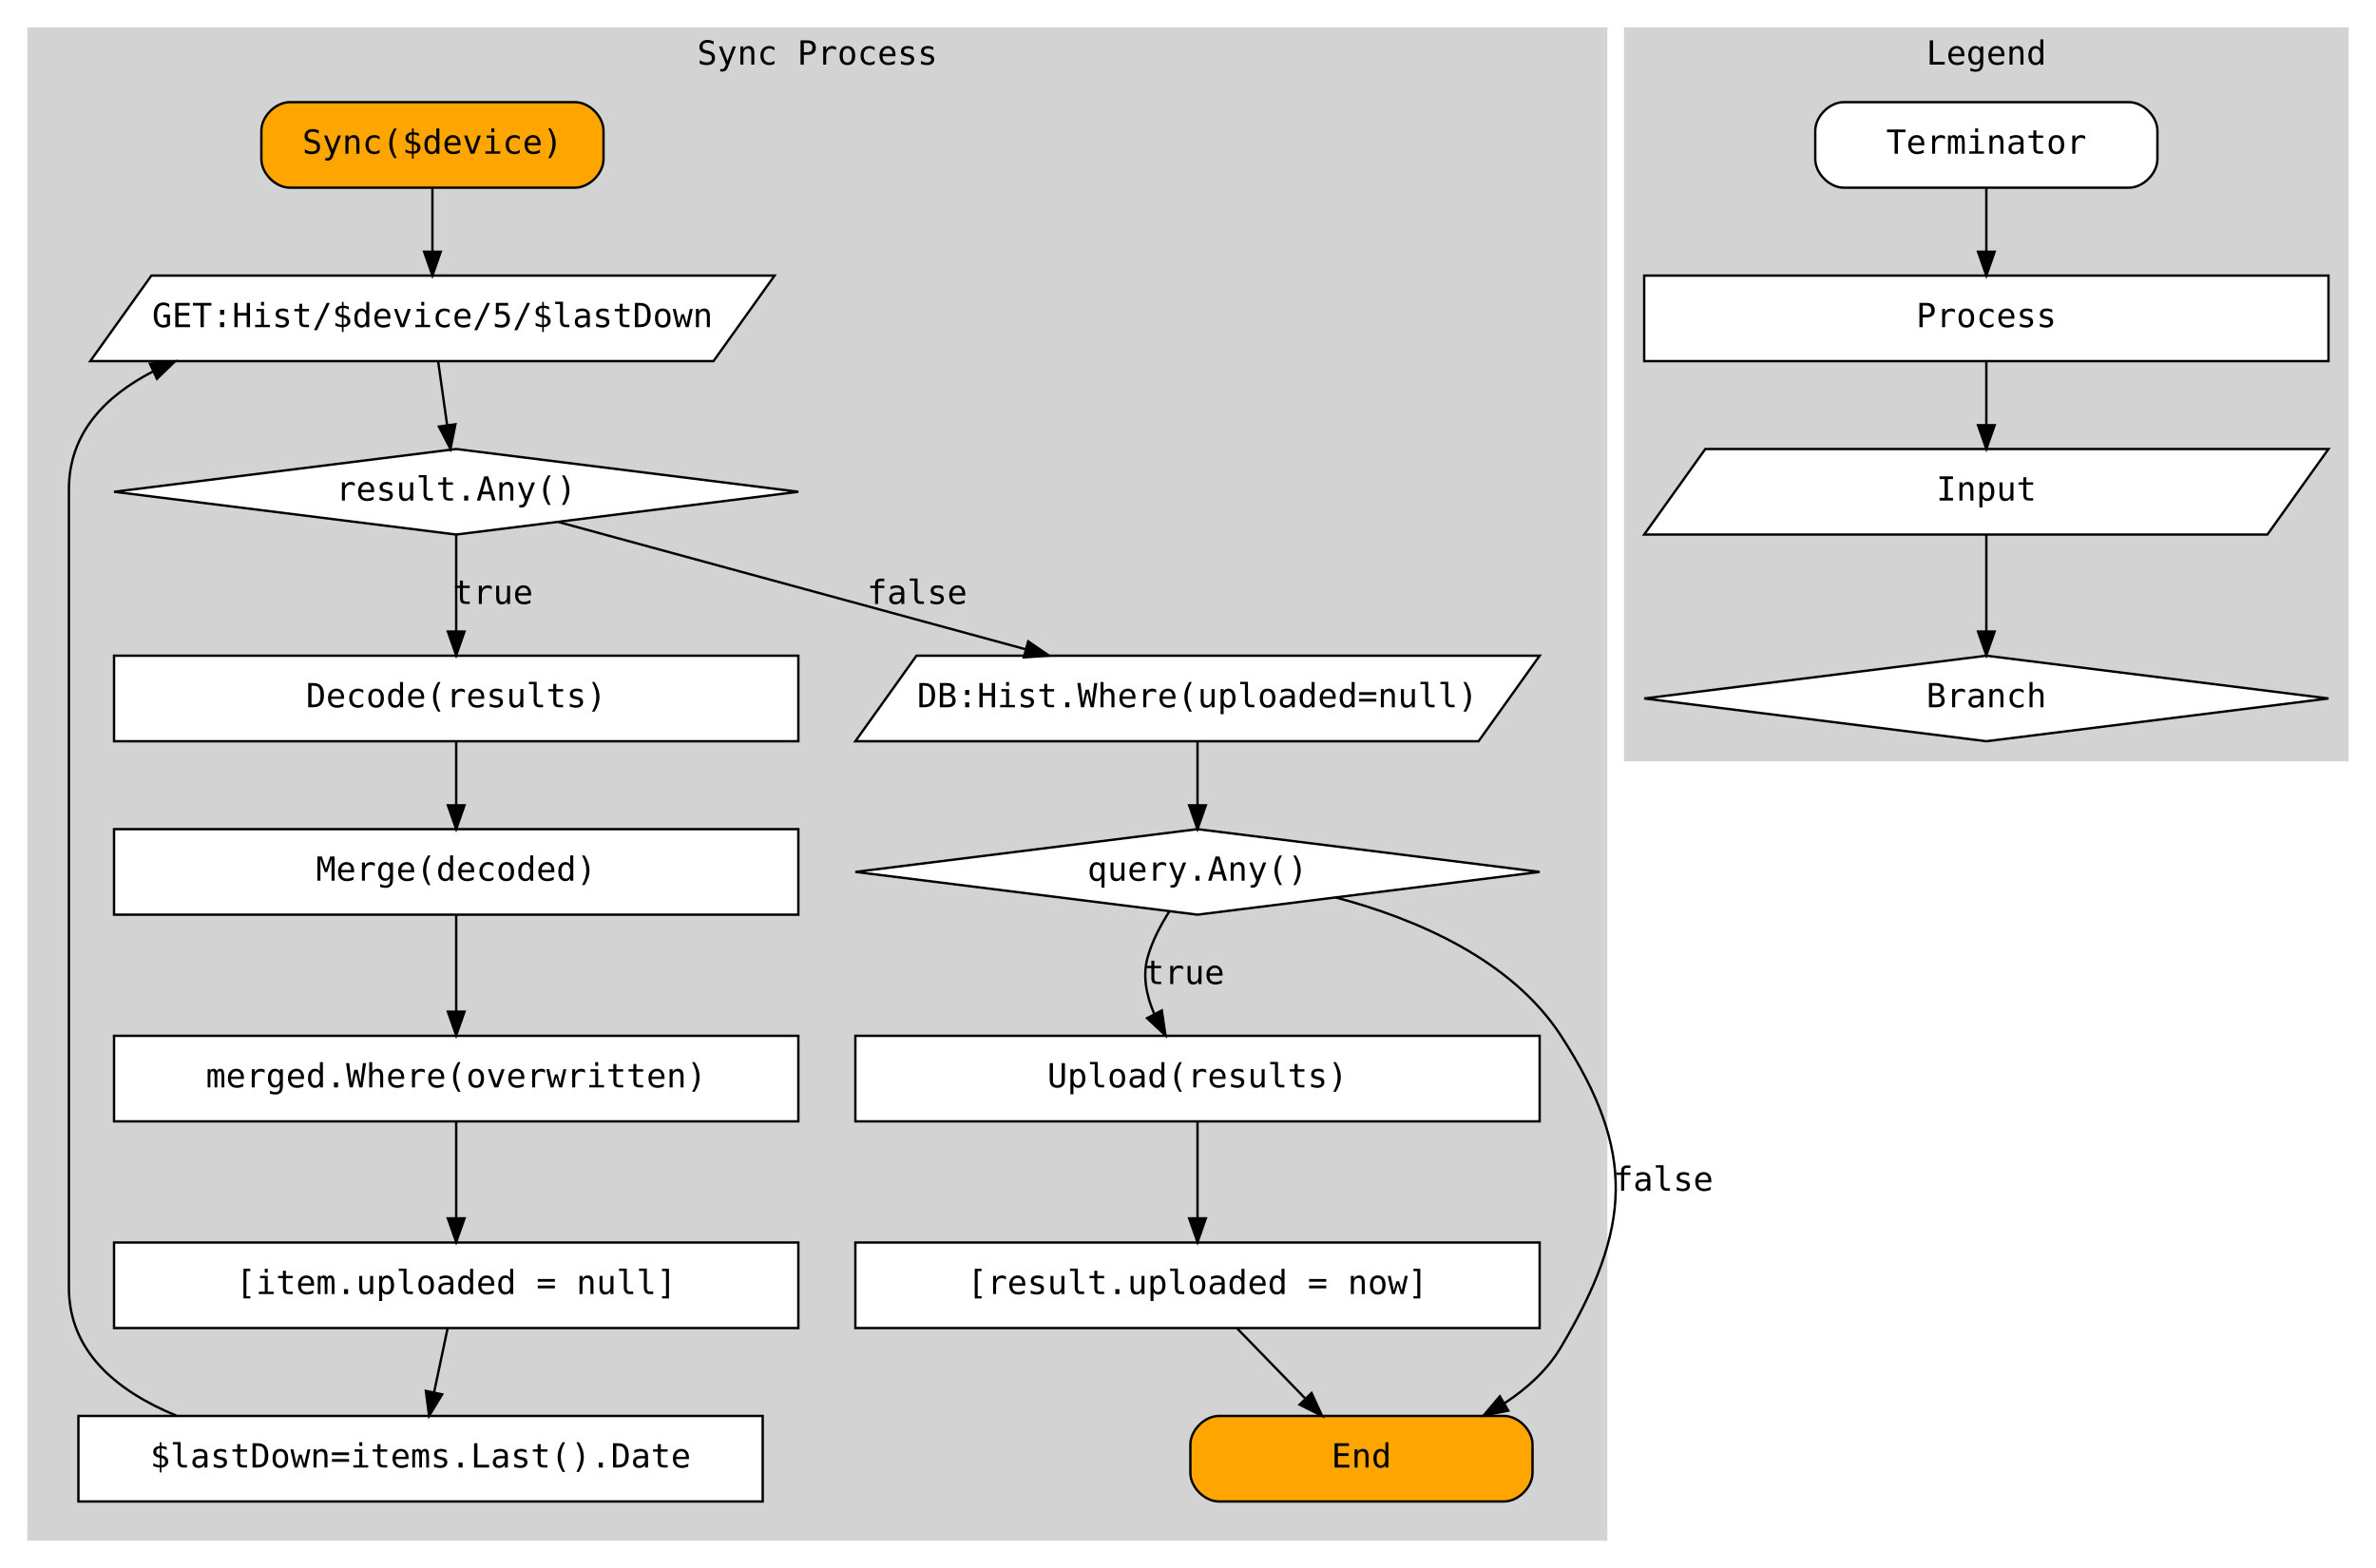
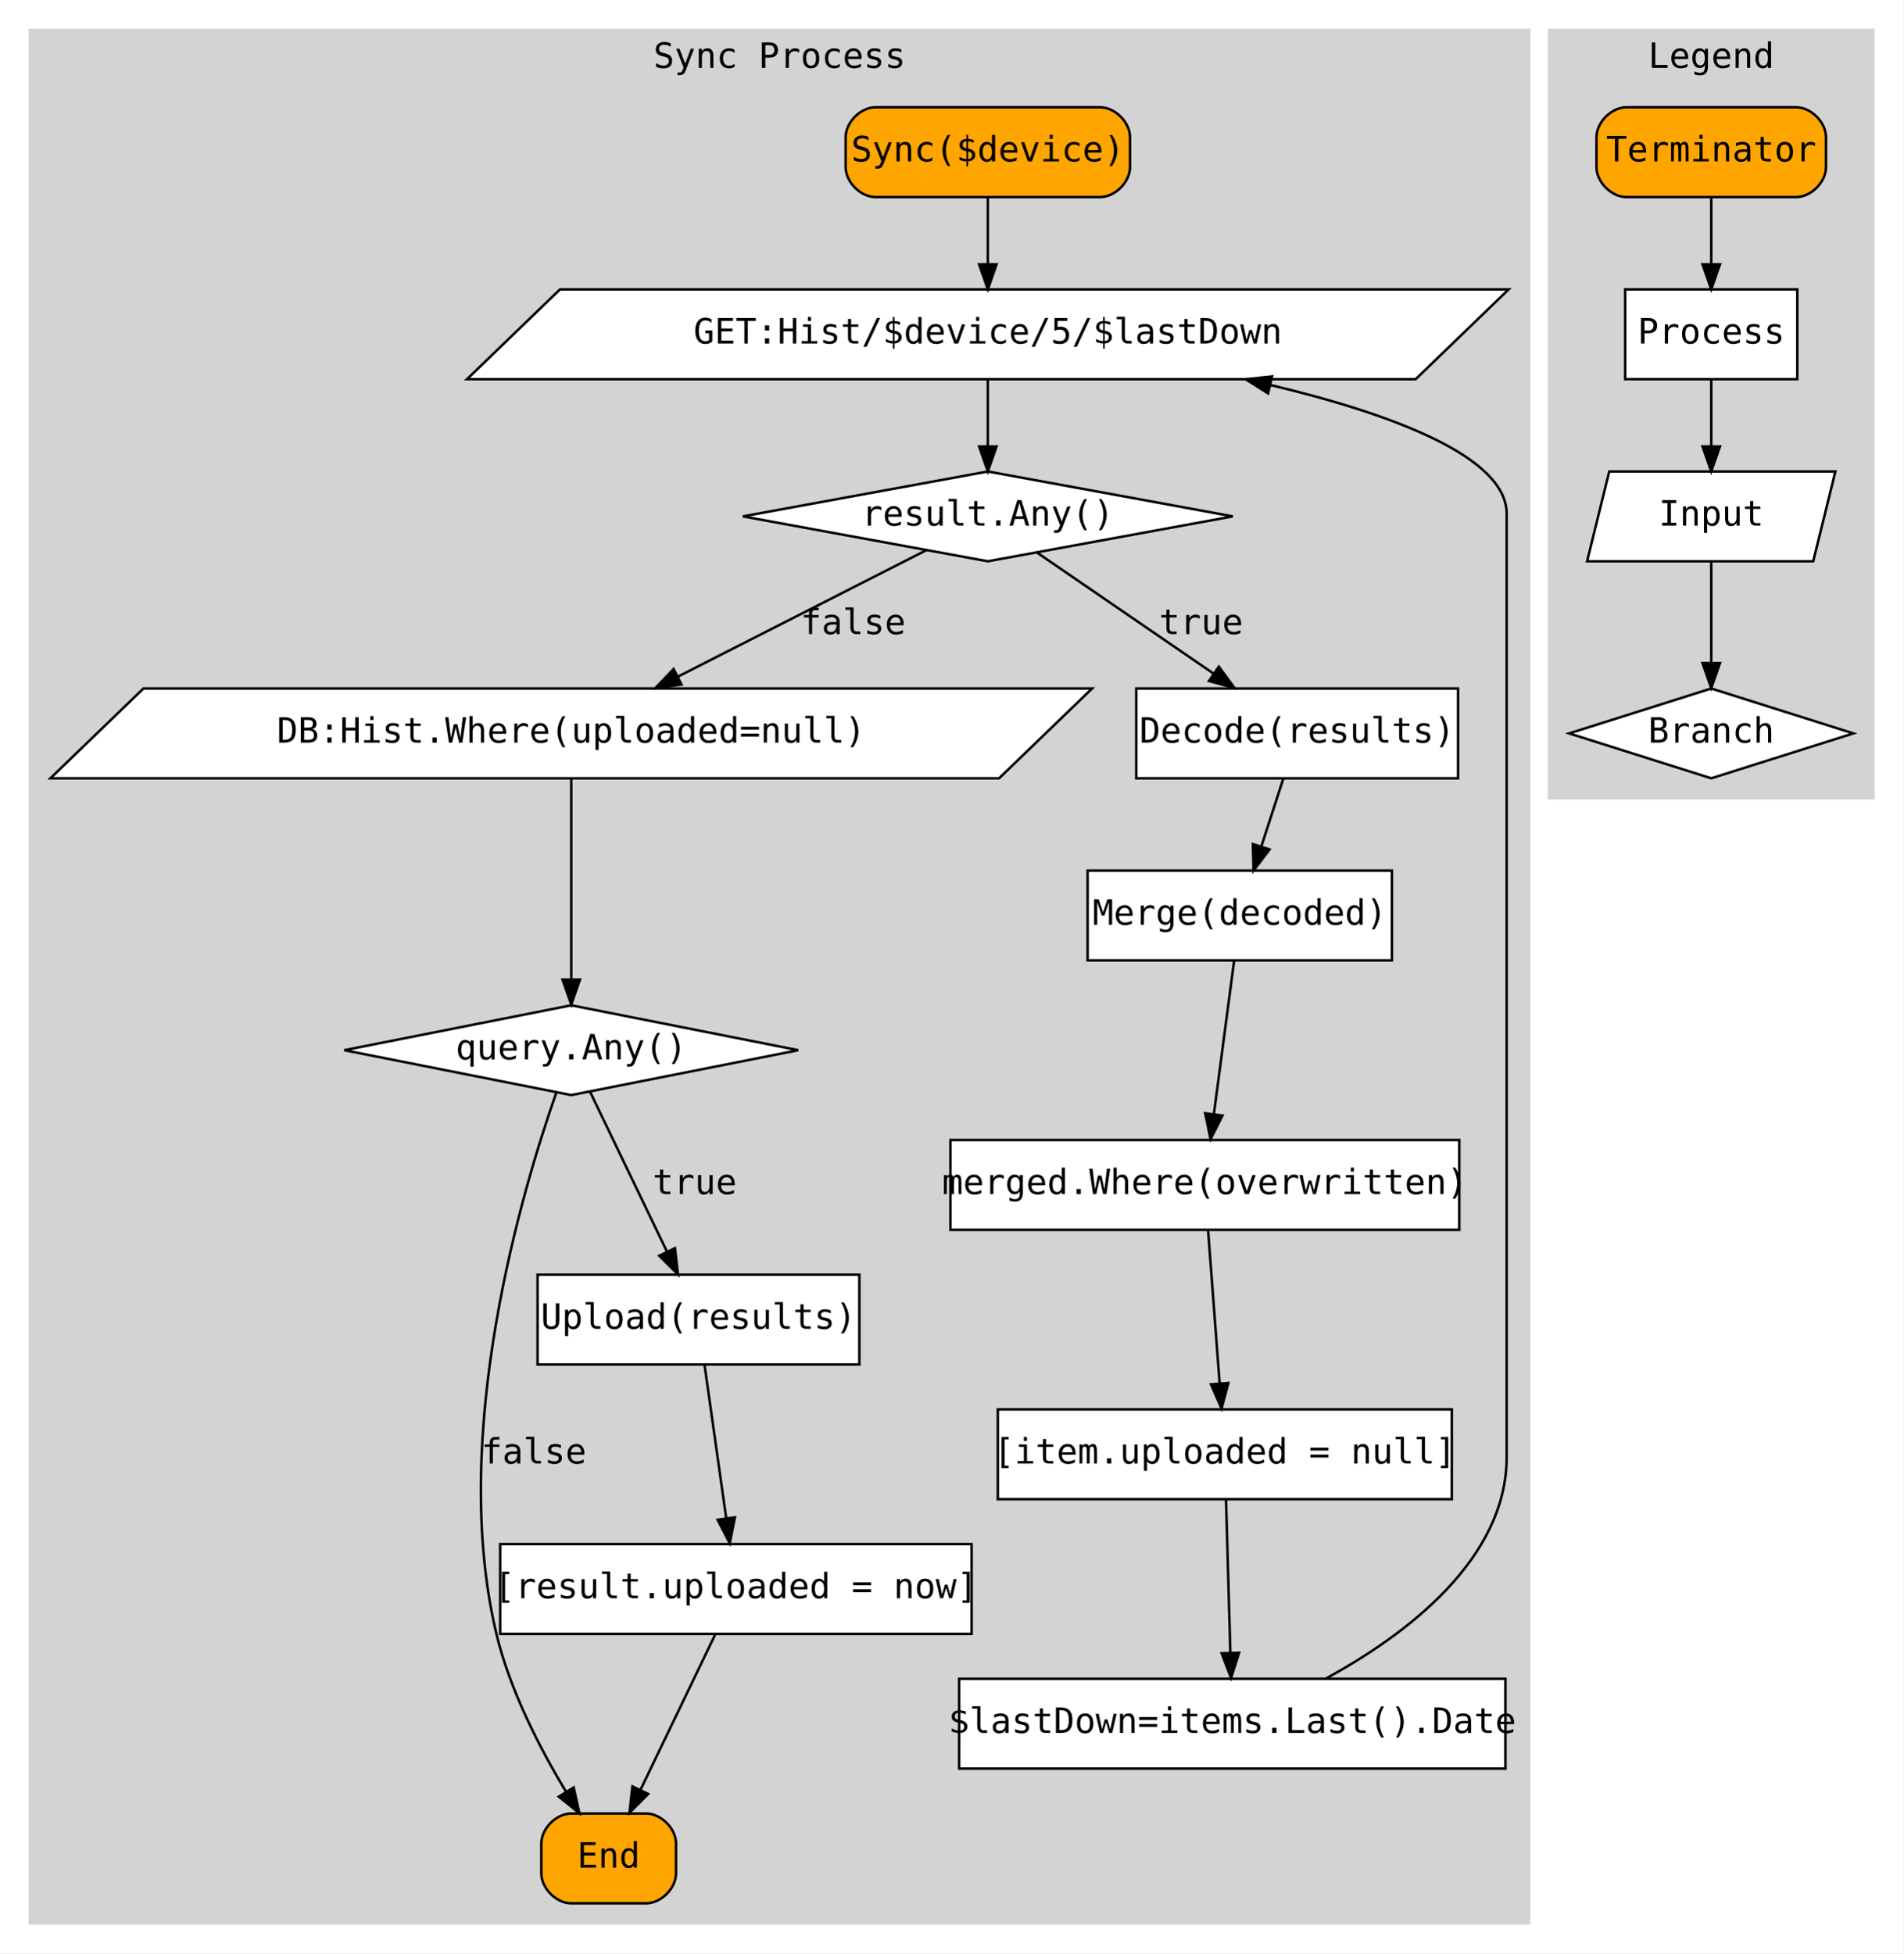
- <svg xmlns="http://www.w3.org/2000/svg" width="1000pt" height="660pt" viewBox="0.00 0.00 1000.00 660.00">
-   <g id="graph0" class="graph" transform="scale(1 1) rotate(0) translate(4 656)">
-     <polygon fill="white" stroke="none" points="-4,4 -4,-656 996,-656 996,4 -4,4" />
+ <svg xmlns="http://www.w3.org/2000/svg" width="763pt" height="783pt" viewBox="0.00 0.00 763.00 783.00">
+   <g id="graph0" class="graph" transform="scale(1 1) rotate(0) translate(4 779)">
+     <polygon fill="white" stroke="none" points="-4,4 -4,-779 759,-779 759,4 -4,4" />
    <g id="clust1" class="cluster">
-       <polygon fill="lightgray" stroke="lightgray" points="8,-8 8,-644 672,-644 672,-8 8,-8" />
-       <text text-anchor="middle" x="340" y="-628.8" font-family="consolas" font-size="14.00">Sync Process</text>
+       <polygon fill="lightgray" stroke="lightgray" points="8,-8 8,-767 609,-767 609,-8 8,-8" />
+       <text text-anchor="middle" x="308.5" y="-751.8" font-family="consolas" font-size="14.00">Sync Process</text>
    </g>
    <g id="clust4" class="cluster">
-       <polygon fill="lightgray" stroke="lightgray" points="16,-16 16,-548 340,-548 340,-16 16,-16" />
-     </g>
-     <g id="clust5" class="cluster">
-       <polygon fill="lightgray" stroke="lightgray" points="348,-89 348,-388 652,-388 652,-89 348,-89" />
-     </g>
-     <g id="clust6" class="cluster">
-       <polygon fill="lightgray" stroke="lightgray" points="680,-336 680,-644 984,-644 984,-336 680,-336" />
-       <text text-anchor="middle" x="832" y="-628.8" font-family="consolas" font-size="14.00">Legend</text>
+       <polygon fill="lightgray" stroke="lightgray" points="617,-459 617,-767 747,-767 747,-459 617,-459" />
+       <text text-anchor="middle" x="682" y="-751.8" font-family="consolas" font-size="14.00">Legend</text>
    </g>
    <g id="node1" class="node">
-       <path fill="orange" stroke="black" d="M238,-613C238,-613 118,-613 118,-613 112,-613 106,-607 106,-601 106,-601 106,-589 106,-589 106,-583 112,-577 118,-577 118,-577 238,-577 238,-577 244,-577 250,-583 250,-589 250,-589 250,-601 250,-601 250,-607 244,-613 238,-613" />
-       <text text-anchor="middle" x="178" y="-591.3" font-family="consolas" font-size="14.00">Sync($device)</text>
+       <path fill="orange" stroke="black" d="M437,-736C437,-736 347,-736 347,-736 341,-736 335,-730 335,-724 335,-724 335,-712 335,-712 335,-706 341,-700 347,-700 347,-700 437,-700 437,-700 443,-700 449,-706 449,-712 449,-712 449,-724 449,-724 449,-730 443,-736 437,-736" />
+       <text text-anchor="middle" x="392" y="-714.3" font-family="consolas" font-size="14.00">Sync($device)</text>
    </g>
    <g id="node3" class="node">
-       <polygon fill="white" stroke="black" points="322,-540 59.719,-540 34,-504 296.281,-504 322,-540" />
-       <text text-anchor="middle" x="178" y="-518.3" font-family="consolas" font-size="14.00">GET:Hist/$device/5/$lastDown</text>
+       <polygon fill="white" stroke="black" points="600.798,-663 220.494,-663 183.202,-627 563.506,-627 600.798,-663" />
+       <text text-anchor="middle" x="392" y="-641.3" font-family="consolas" font-size="14.00">GET:Hist/$device/5/$lastDown</text>
    </g>
    <g id="edge1" class="edge">
-       <path fill="none" stroke="black" d="M178,-576.813C178,-568.789 178,-559.047 178,-550.069" />
-       <polygon fill="black" stroke="black" points="181.5,-550.029 178,-540.029 174.5,-550.029 181.5,-550.029" />
+       <path fill="none" stroke="black" d="M392,-699.813C392,-691.789 392,-682.047 392,-673.069" />
+       <polygon fill="black" stroke="black" points="395.5,-673.029 392,-663.029 388.5,-673.029 395.5,-673.029" />
    </g>
    <g id="node2" class="node">
-       <path fill="orange" stroke="black" d="M629,-60C629,-60 509,-60 509,-60 503,-60 497,-54 497,-48 497,-48 497,-36 497,-36 497,-30 503,-24 509,-24 509,-24 629,-24 629,-24 635,-24 641,-30 641,-36 641,-36 641,-48 641,-48 641,-54 635,-60 629,-60" />
-       <text text-anchor="middle" x="569" y="-38.3" font-family="consolas" font-size="14.00">End</text>
+       <path fill="orange" stroke="black" d="M255,-52C255,-52 225,-52 225,-52 219,-52 213,-46 213,-40 213,-40 213,-28 213,-28 213,-22 219,-16 225,-16 225,-16 255,-16 255,-16 261,-16 267,-22 267,-28 267,-28 267,-40 267,-40 267,-46 261,-52 255,-52" />
+       <text text-anchor="middle" x="240" y="-30.3" font-family="consolas" font-size="14.00">End</text>
    </g>
    <g id="node12" class="node">
-       <polygon fill="white" stroke="black" points="188,-467 44,-449 188,-431 332,-449 188,-467" />
-       <text text-anchor="middle" x="188" y="-445.3" font-family="consolas" font-size="14.00">result.Any()</text>
+       <polygon fill="white" stroke="black" points="392,-590 293.8,-572 392,-554 490.2,-572 392,-590" />
+       <text text-anchor="middle" x="392" y="-568.3" font-family="consolas" font-size="14.00">result.Any()</text>
    </g>
    <g id="edge2" class="edge">
-       <path fill="none" stroke="black" d="M180.421,-503.813C181.551,-495.789 182.923,-486.047 184.187,-477.069" />
-       <polygon fill="black" stroke="black" points="187.673,-477.419 185.602,-467.029 180.741,-476.443 187.673,-477.419" />
+       <path fill="none" stroke="black" d="M392,-626.813C392,-618.789 392,-609.047 392,-600.069" />
+       <polygon fill="black" stroke="black" points="395.5,-600.029 392,-590.029 388.5,-600.029 395.5,-600.029" />
    </g>
    <g id="node4" class="node">
-       <polygon fill="white" stroke="black" points="644,-380 381.719,-380 356,-344 618.281,-344 644,-380" />
-       <text text-anchor="middle" x="500" y="-358.3" font-family="consolas" font-size="14.00">DB:Hist.Where(uploaded=null)</text>
+       <polygon fill="white" stroke="black" points="433.798,-503 53.494,-503 16.203,-467 396.506,-467 433.798,-503" />
+       <text text-anchor="middle" x="225" y="-481.3" font-family="consolas" font-size="14.00">DB:Hist.Where(uploaded=null)</text>
    </g>
    <g id="node13" class="node">
-       <polygon fill="white" stroke="black" points="500,-307 356,-289 500,-271 644,-289 500,-307" />
-       <text text-anchor="middle" x="500" y="-285.3" font-family="consolas" font-size="14.00">query.Any()</text>
+       <polygon fill="white" stroke="black" points="225,-376 134.007,-358 225,-340 315.993,-358 225,-376" />
+       <text text-anchor="middle" x="225" y="-354.3" font-family="consolas" font-size="14.00">query.Any()</text>
    </g>
    <g id="edge10" class="edge">
-       <path fill="none" stroke="black" d="M500,-343.813C500,-335.789 500,-326.047 500,-317.069" />
-       <polygon fill="black" stroke="black" points="503.5,-317.029 500,-307.029 496.5,-317.029 503.5,-317.029" />
+       <path fill="none" stroke="black" d="M225,-466.881C225,-446.146 225,-410.953 225,-386.422" />
+       <polygon fill="black" stroke="black" points="228.5,-386.313 225,-376.313 221.5,-386.313 228.5,-386.313" />
    </g>
    <g id="node5" class="node">
-       <polygon fill="white" stroke="black" points="332,-380 44,-380 44,-344 332,-344 332,-380" />
-       <text text-anchor="middle" x="188" y="-358.3" font-family="consolas" font-size="14.00">Decode(results)</text>
+       <polygon fill="white" stroke="black" points="580.5,-503 451.5,-503 451.5,-467 580.5,-467 580.5,-503" />
+       <text text-anchor="middle" x="516" y="-481.3" font-family="consolas" font-size="14.00">Decode(results)</text>
    </g>
    <g id="node6" class="node">
-       <polygon fill="white" stroke="black" points="332,-307 44,-307 44,-271 332,-271 332,-307" />
-       <text text-anchor="middle" x="188" y="-285.3" font-family="consolas" font-size="14.00">Merge(decoded)</text>
+       <polygon fill="white" stroke="black" points="554,-430 432,-430 432,-394 554,-394 554,-430" />
+       <text text-anchor="middle" x="493" y="-408.3" font-family="consolas" font-size="14.00">Merge(decoded)</text>
+     </g>
+     <g id="edge5" class="edge">
+       <path fill="none" stroke="black" d="M510.432,-466.813C507.805,-458.702 504.609,-448.836 501.674,-439.777" />
+       <polygon fill="black" stroke="black" points="504.928,-438.463 498.516,-430.029 498.269,-440.621 504.928,-438.463" />
+     </g>
+     <g id="node10" class="node">
+       <polygon fill="white" stroke="black" points="581,-322 377,-322 377,-286 581,-286 581,-322" />
+       <text text-anchor="middle" x="479" y="-300.3" font-family="consolas" font-size="14.00">merged.Where(overwritten)</text>
+     </g>
+     <g id="edge6" class="edge">
+       <path fill="none" stroke="black" d="M490.751,-393.969C488.559,-377.378 485.192,-351.883 482.623,-332.431" />
+       <polygon fill="black" stroke="black" points="486.07,-331.796 481.29,-322.341 479.13,-332.713 486.07,-331.796" />
+     </g>
+     <g id="node7" class="node">
+       <polygon fill="white" stroke="black" points="599.5,-106 380.5,-106 380.5,-70 599.5,-70 599.5,-106" />
+       <text text-anchor="middle" x="490" y="-84.3" font-family="consolas" font-size="14.00">$lastDown=items.Last().Date</text>
+     </g>
+     <g id="edge9" class="edge">
+       <path fill="none" stroke="black" d="M527.548,-106.115C559.414,-123.51 600,-153.76 600,-195 600,-573 600,-573 600,-573 600,-595.984 553.939,-613.059 505.168,-624.696" />
+       <polygon fill="black" stroke="black" points="504.348,-621.293 495.391,-626.952 505.921,-628.114 504.348,-621.293" />
+     </g>
+     <g id="node8" class="node">
+       <polygon fill="white" stroke="black" points="578,-214 396,-214 396,-178 578,-178 578,-214" />
+       <text text-anchor="middle" x="487" y="-192.3" font-family="consolas" font-size="14.00">[item.uploaded = null]</text>
+     </g>
+     <g id="edge8" class="edge">
+       <path fill="none" stroke="black" d="M487.482,-177.969C487.952,-161.378 488.673,-135.883 489.224,-116.431" />
+       <polygon fill="black" stroke="black" points="492.725,-116.436 489.509,-106.341 485.728,-116.238 492.725,-116.436" />
+     </g>
+     <g id="node9" class="node">
+       <polygon fill="white" stroke="black" points="340.5,-268 211.5,-268 211.5,-232 340.5,-232 340.5,-268" />
+       <text text-anchor="middle" x="276" y="-246.3" font-family="consolas" font-size="14.00">Upload(results)</text>
+     </g>
+     <g id="node11" class="node">
+       <polygon fill="white" stroke="black" points="385.5,-160 196.5,-160 196.5,-124 385.5,-124 385.5,-160" />
+       <text text-anchor="middle" x="291" y="-138.3" font-family="consolas" font-size="14.00">[result.uploaded = now]</text>
+     </g>
+     <g id="edge12" class="edge">
+       <path fill="none" stroke="black" d="M278.41,-231.969C280.758,-215.378 284.366,-189.883 287.118,-170.431" />
+       <polygon fill="black" stroke="black" points="290.61,-170.732 288.546,-160.341 283.679,-169.752 290.61,-170.732" />
+     </g>
+     <g id="edge7" class="edge">
+       <path fill="none" stroke="black" d="M480.285,-285.969C481.538,-269.378 483.462,-243.883 484.93,-224.431" />
+       <polygon fill="black" stroke="black" points="488.429,-224.576 485.691,-214.341 481.449,-224.049 488.429,-224.576" />
+     </g>
+     <g id="edge14" class="edge">
+       <path fill="none" stroke="black" d="M282.806,-123.969C274.676,-107.071 262.101,-80.935 252.681,-61.356" />
+       <polygon fill="black" stroke="black" points="255.833,-59.834 248.343,-52.341 249.525,-62.869 255.833,-59.834" />
    </g>
    <g id="edge4" class="edge">
-       <path fill="none" stroke="black" d="M188,-343.813C188,-335.789 188,-326.047 188,-317.069" />
-       <polygon fill="black" stroke="black" points="191.5,-317.029 188,-307.029 184.5,-317.029 191.5,-317.029" />
-     </g>
-     <g id="node10" class="node">
-       <polygon fill="white" stroke="black" points="332,-220 44,-220 44,-184 332,-184 332,-220" />
-       <text text-anchor="middle" x="188" y="-198.3" font-family="consolas" font-size="14.00">merged.Where(overwritten)</text>
-     </g>
-     <g id="edge5" class="edge">
-       <path fill="none" stroke="black" d="M188,-270.799C188,-259.163 188,-243.548 188,-230.237" />
-       <polygon fill="black" stroke="black" points="191.5,-230.175 188,-220.175 184.5,-230.175 191.5,-230.175" />
-     </g>
-     <g id="node7" class="node">
-       <polygon fill="white" stroke="black" points="317,-60 29,-60 29,-24 317,-24 317,-60" />
-       <text text-anchor="middle" x="173" y="-38.3" font-family="consolas" font-size="14.00">$lastDown=items.Last().Date</text>
-     </g>
-     <g id="edge8" class="edge">
-       <path fill="none" stroke="black" d="M70.209,-60.13C44.954,-70.523 25,-87.212 25,-114 25,-450 25,-450 25,-450 25,-473.445 39.965,-489.17 60.534,-499.71" />
-       <polygon fill="black" stroke="black" points="59.118,-502.911 69.665,-503.917 62.048,-496.554 59.118,-502.911" />
-     </g>
-     <g id="node8" class="node">
-       <polygon fill="white" stroke="black" points="332,-133 44,-133 44,-97 332,-97 332,-133" />
-       <text text-anchor="middle" x="188" y="-111.3" font-family="consolas" font-size="14.00">[item.uploaded = null]</text>
-     </g>
-     <g id="edge7" class="edge">
-       <path fill="none" stroke="black" d="M184.369,-96.813C182.674,-88.79 180.616,-79.047 178.719,-70.069" />
-       <polygon fill="black" stroke="black" points="182.089,-69.089 176.598,-60.029 175.24,-70.536 182.089,-69.089" />
-     </g>
-     <g id="node9" class="node">
-       <polygon fill="white" stroke="black" points="644,-220 356,-220 356,-184 644,-184 644,-220" />
-       <text text-anchor="middle" x="500" y="-198.3" font-family="consolas" font-size="14.00">Upload(results)</text>
-     </g>
-     <g id="node11" class="node">
-       <polygon fill="white" stroke="black" points="644,-133 356,-133 356,-97 644,-97 644,-133" />
-       <text text-anchor="middle" x="500" y="-111.3" font-family="consolas" font-size="14.00">[result.uploaded = now]</text>
-     </g>
-     <g id="edge12" class="edge">
-       <path fill="none" stroke="black" d="M500,-183.799C500,-172.163 500,-156.548 500,-143.237" />
-       <polygon fill="black" stroke="black" points="503.5,-143.175 500,-133.175 496.5,-143.175 503.5,-143.175" />
-     </g>
-     <g id="edge6" class="edge">
-       <path fill="none" stroke="black" d="M188,-183.799C188,-172.163 188,-156.548 188,-143.237" />
-       <polygon fill="black" stroke="black" points="191.5,-143.175 188,-133.175 184.5,-143.175 191.5,-143.175" />
-     </g>
-     <g id="edge14" class="edge">
-       <path fill="none" stroke="black" d="M516.703,-96.813C525.263,-88.005 535.836,-77.125 545.231,-67.458" />
-       <polygon fill="black" stroke="black" points="547.991,-69.639 552.451,-60.029 542.971,-64.761 547.991,-69.639" />
-     </g>
-     <g id="edge9" class="edge">
-       <path fill="none" stroke="black" d="M231.055,-436.27C281.727,-422.465 366.668,-399.324 427.539,-382.741" />
-       <polygon fill="black" stroke="black" points="428.743,-386.041 437.472,-380.035 426.903,-379.287 428.743,-386.041" />
-       <text text-anchor="middle" x="382" y="-401.8" font-family="consolas" font-size="14.00">false</text>
+       <path fill="none" stroke="black" d="M367.359,-558.458C341.181,-545.134 299.301,-523.818 267.728,-507.748" />
+       <polygon fill="black" stroke="black" points="269.204,-504.572 258.704,-503.155 266.028,-510.81 269.204,-504.572" />
+       <text text-anchor="middle" x="338" y="-524.8" font-family="consolas" font-size="14.00">false</text>
    </g>
    <g id="edge3" class="edge">
-       <path fill="none" stroke="black" d="M188,-430.799C188,-419.163 188,-403.548 188,-390.237" />
-       <polygon fill="black" stroke="black" points="191.5,-390.175 188,-380.175 184.5,-390.175 191.5,-390.175" />
-       <text text-anchor="middle" x="203.5" y="-401.8" font-family="consolas" font-size="14.00">true</text>
+       <path fill="none" stroke="black" d="M411.648,-557.531C430.662,-544.498 459.856,-524.486 482.535,-508.94" />
+       <polygon fill="black" stroke="black" points="484.604,-511.765 490.873,-503.224 480.646,-505.991 484.604,-511.765" />
+       <text text-anchor="middle" x="477.5" y="-524.8" font-family="consolas" font-size="14.00">true</text>
    </g>
    <g id="edge13" class="edge">
-       <path fill="none" stroke="black" d="M558.199,-278.238C592.067,-269.246 632.092,-252.173 653,-220 684.726,-171.181 682.679,-139.09 653,-89 647.29,-79.362 638.767,-71.612 629.307,-65.422" />
-       <polygon fill="black" stroke="black" points="630.801,-62.239 620.41,-60.167 627.241,-68.266 630.801,-62.239" />
-       <text text-anchor="middle" x="696" y="-154.8" font-family="consolas" font-size="14.00">false</text>
+       <path fill="none" stroke="black" d="M219.008,-340.969C205.617,-302.879 175.892,-204.14 195,-124 200.387,-101.405 212.486,-78.05 222.783,-60.937" />
+       <polygon fill="black" stroke="black" points="225.959,-62.457 228.264,-52.116 220.013,-58.763 225.959,-62.457" />
+       <text text-anchor="middle" x="210" y="-192.3" font-family="consolas" font-size="14.00">false</text>
    </g>
    <g id="edge11" class="edge">
-       <path fill="none" stroke="black" d="M488.217,-272.457C484.51,-266.664 480.892,-259.829 479,-253 476.809,-245.089 478.546,-236.767 481.79,-229.232" />
-       <polygon fill="black" stroke="black" points="484.982,-230.68 486.522,-220.198 478.782,-227.432 484.982,-230.68" />
-       <text text-anchor="middle" x="494.5" y="-241.8" font-family="consolas" font-size="14.00">true</text>
+       <path fill="none" stroke="black" d="M232.525,-341.359C240.621,-324.532 253.635,-297.483 263.318,-277.359" />
+       <polygon fill="black" stroke="black" points="266.585,-278.64 267.767,-268.112 260.277,-275.605 266.585,-278.64" />
+       <text text-anchor="middle" x="274.5" y="-300.3" font-family="consolas" font-size="14.00">true</text>
    </g>
    <g id="node14" class="node">
-       <path fill="white" stroke="black" d="M892,-613C892,-613 772,-613 772,-613 766,-613 760,-607 760,-601 760,-601 760,-589 760,-589 760,-583 766,-577 772,-577 772,-577 892,-577 892,-577 898,-577 904,-583 904,-589 904,-589 904,-601 904,-601 904,-607 898,-613 892,-613" />
-       <text text-anchor="middle" x="832" y="-591.3" font-family="consolas" font-size="14.00">Terminator</text>
+       <path fill="orange" stroke="black" d="M716,-736C716,-736 648,-736 648,-736 642,-736 636,-730 636,-724 636,-724 636,-712 636,-712 636,-706 642,-700 648,-700 648,-700 716,-700 716,-700 722,-700 728,-706 728,-712 728,-712 728,-724 728,-724 728,-730 722,-736 716,-736" />
+       <text text-anchor="middle" x="682" y="-714.3" font-family="consolas" font-size="14.00">Terminator</text>
    </g>
    <g id="node15" class="node">
-       <polygon fill="white" stroke="black" points="976,-540 688,-540 688,-504 976,-504 976,-540" />
-       <text text-anchor="middle" x="832" y="-518.3" font-family="consolas" font-size="14.00">Process</text>
+       <polygon fill="white" stroke="black" points="716.5,-663 647.5,-663 647.5,-627 716.5,-627 716.5,-663" />
+       <text text-anchor="middle" x="682" y="-641.3" font-family="consolas" font-size="14.00">Process</text>
    </g>
    <g id="edge15" class="edge">
-       <path fill="none" stroke="black" d="M832,-576.813C832,-568.789 832,-559.047 832,-550.069" />
-       <polygon fill="black" stroke="black" points="835.5,-550.029 832,-540.029 828.5,-550.029 835.5,-550.029" />
+       <path fill="none" stroke="black" d="M682,-699.813C682,-691.789 682,-682.047 682,-673.069" />
+       <polygon fill="black" stroke="black" points="685.5,-673.029 682,-663.029 678.5,-673.029 685.5,-673.029" />
    </g>
    <g id="node16" class="node">
-       <polygon fill="white" stroke="black" points="976,-467 713.719,-467 688,-431 950.281,-431 976,-467" />
-       <text text-anchor="middle" x="832" y="-445.3" font-family="consolas" font-size="14.00">Input</text>
+       <polygon fill="white" stroke="black" points="731.769,-590 641.12,-590 632.231,-554 722.88,-554 731.769,-590" />
+       <text text-anchor="middle" x="682" y="-568.3" font-family="consolas" font-size="14.00">Input</text>
    </g>
    <g id="edge16" class="edge">
-       <path fill="none" stroke="black" d="M832,-503.813C832,-495.789 832,-486.047 832,-477.069" />
-       <polygon fill="black" stroke="black" points="835.5,-477.029 832,-467.029 828.5,-477.029 835.5,-477.029" />
+       <path fill="none" stroke="black" d="M682,-626.813C682,-618.789 682,-609.047 682,-600.069" />
+       <polygon fill="black" stroke="black" points="685.5,-600.029 682,-590.029 678.5,-600.029 685.5,-600.029" />
    </g>
    <g id="node17" class="node">
-       <polygon fill="white" stroke="black" points="832,-380 688,-362 832,-344 976,-362 832,-380" />
-       <text text-anchor="middle" x="832" y="-358.3" font-family="consolas" font-size="14.00">Branch</text>
+       <polygon fill="white" stroke="black" points="682,-503 625.024,-485 682,-467 738.976,-485 682,-503" />
+       <text text-anchor="middle" x="682" y="-481.3" font-family="consolas" font-size="14.00">Branch</text>
    </g>
    <g id="edge17" class="edge">
-       <path fill="none" stroke="black" d="M832,-430.799C832,-419.163 832,-403.548 832,-390.237" />
-       <polygon fill="black" stroke="black" points="835.5,-390.175 832,-380.175 828.5,-390.175 835.5,-390.175" />
+       <path fill="none" stroke="black" d="M682,-553.799C682,-542.163 682,-526.548 682,-513.237" />
+       <polygon fill="black" stroke="black" points="685.5,-513.175 682,-503.175 678.5,-513.175 685.5,-513.175" />
    </g>
  </g>
</svg>
